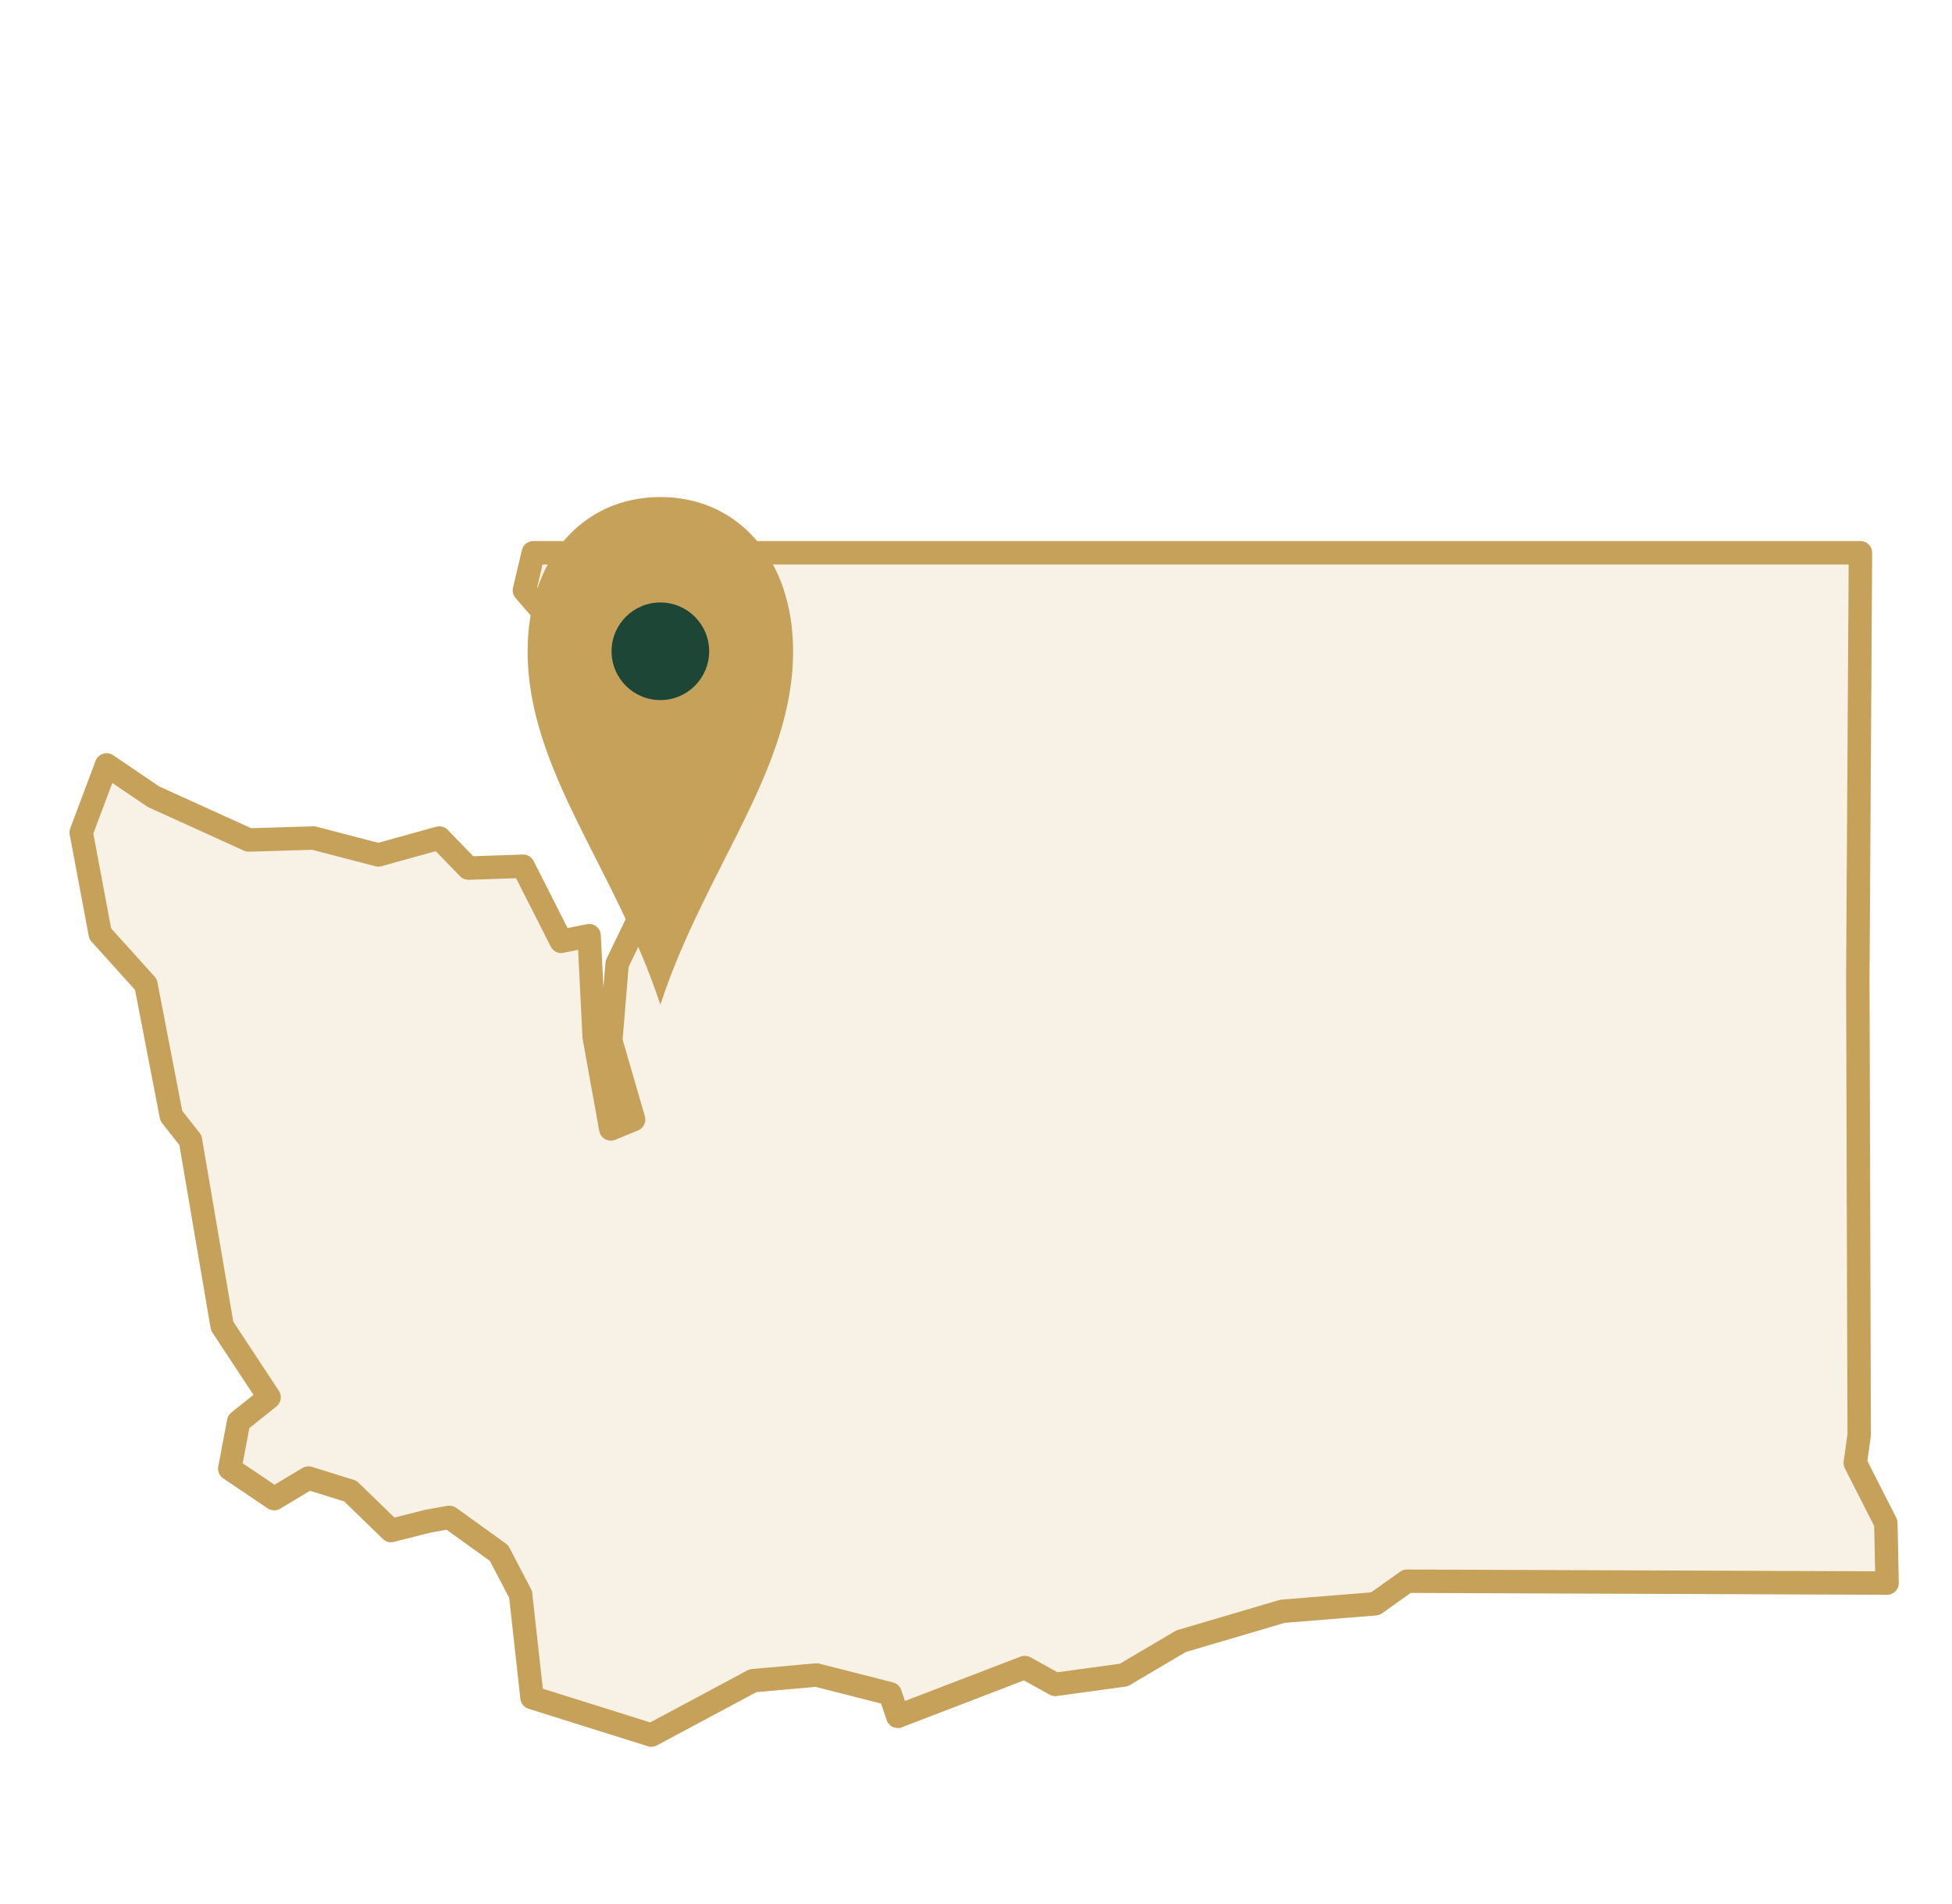
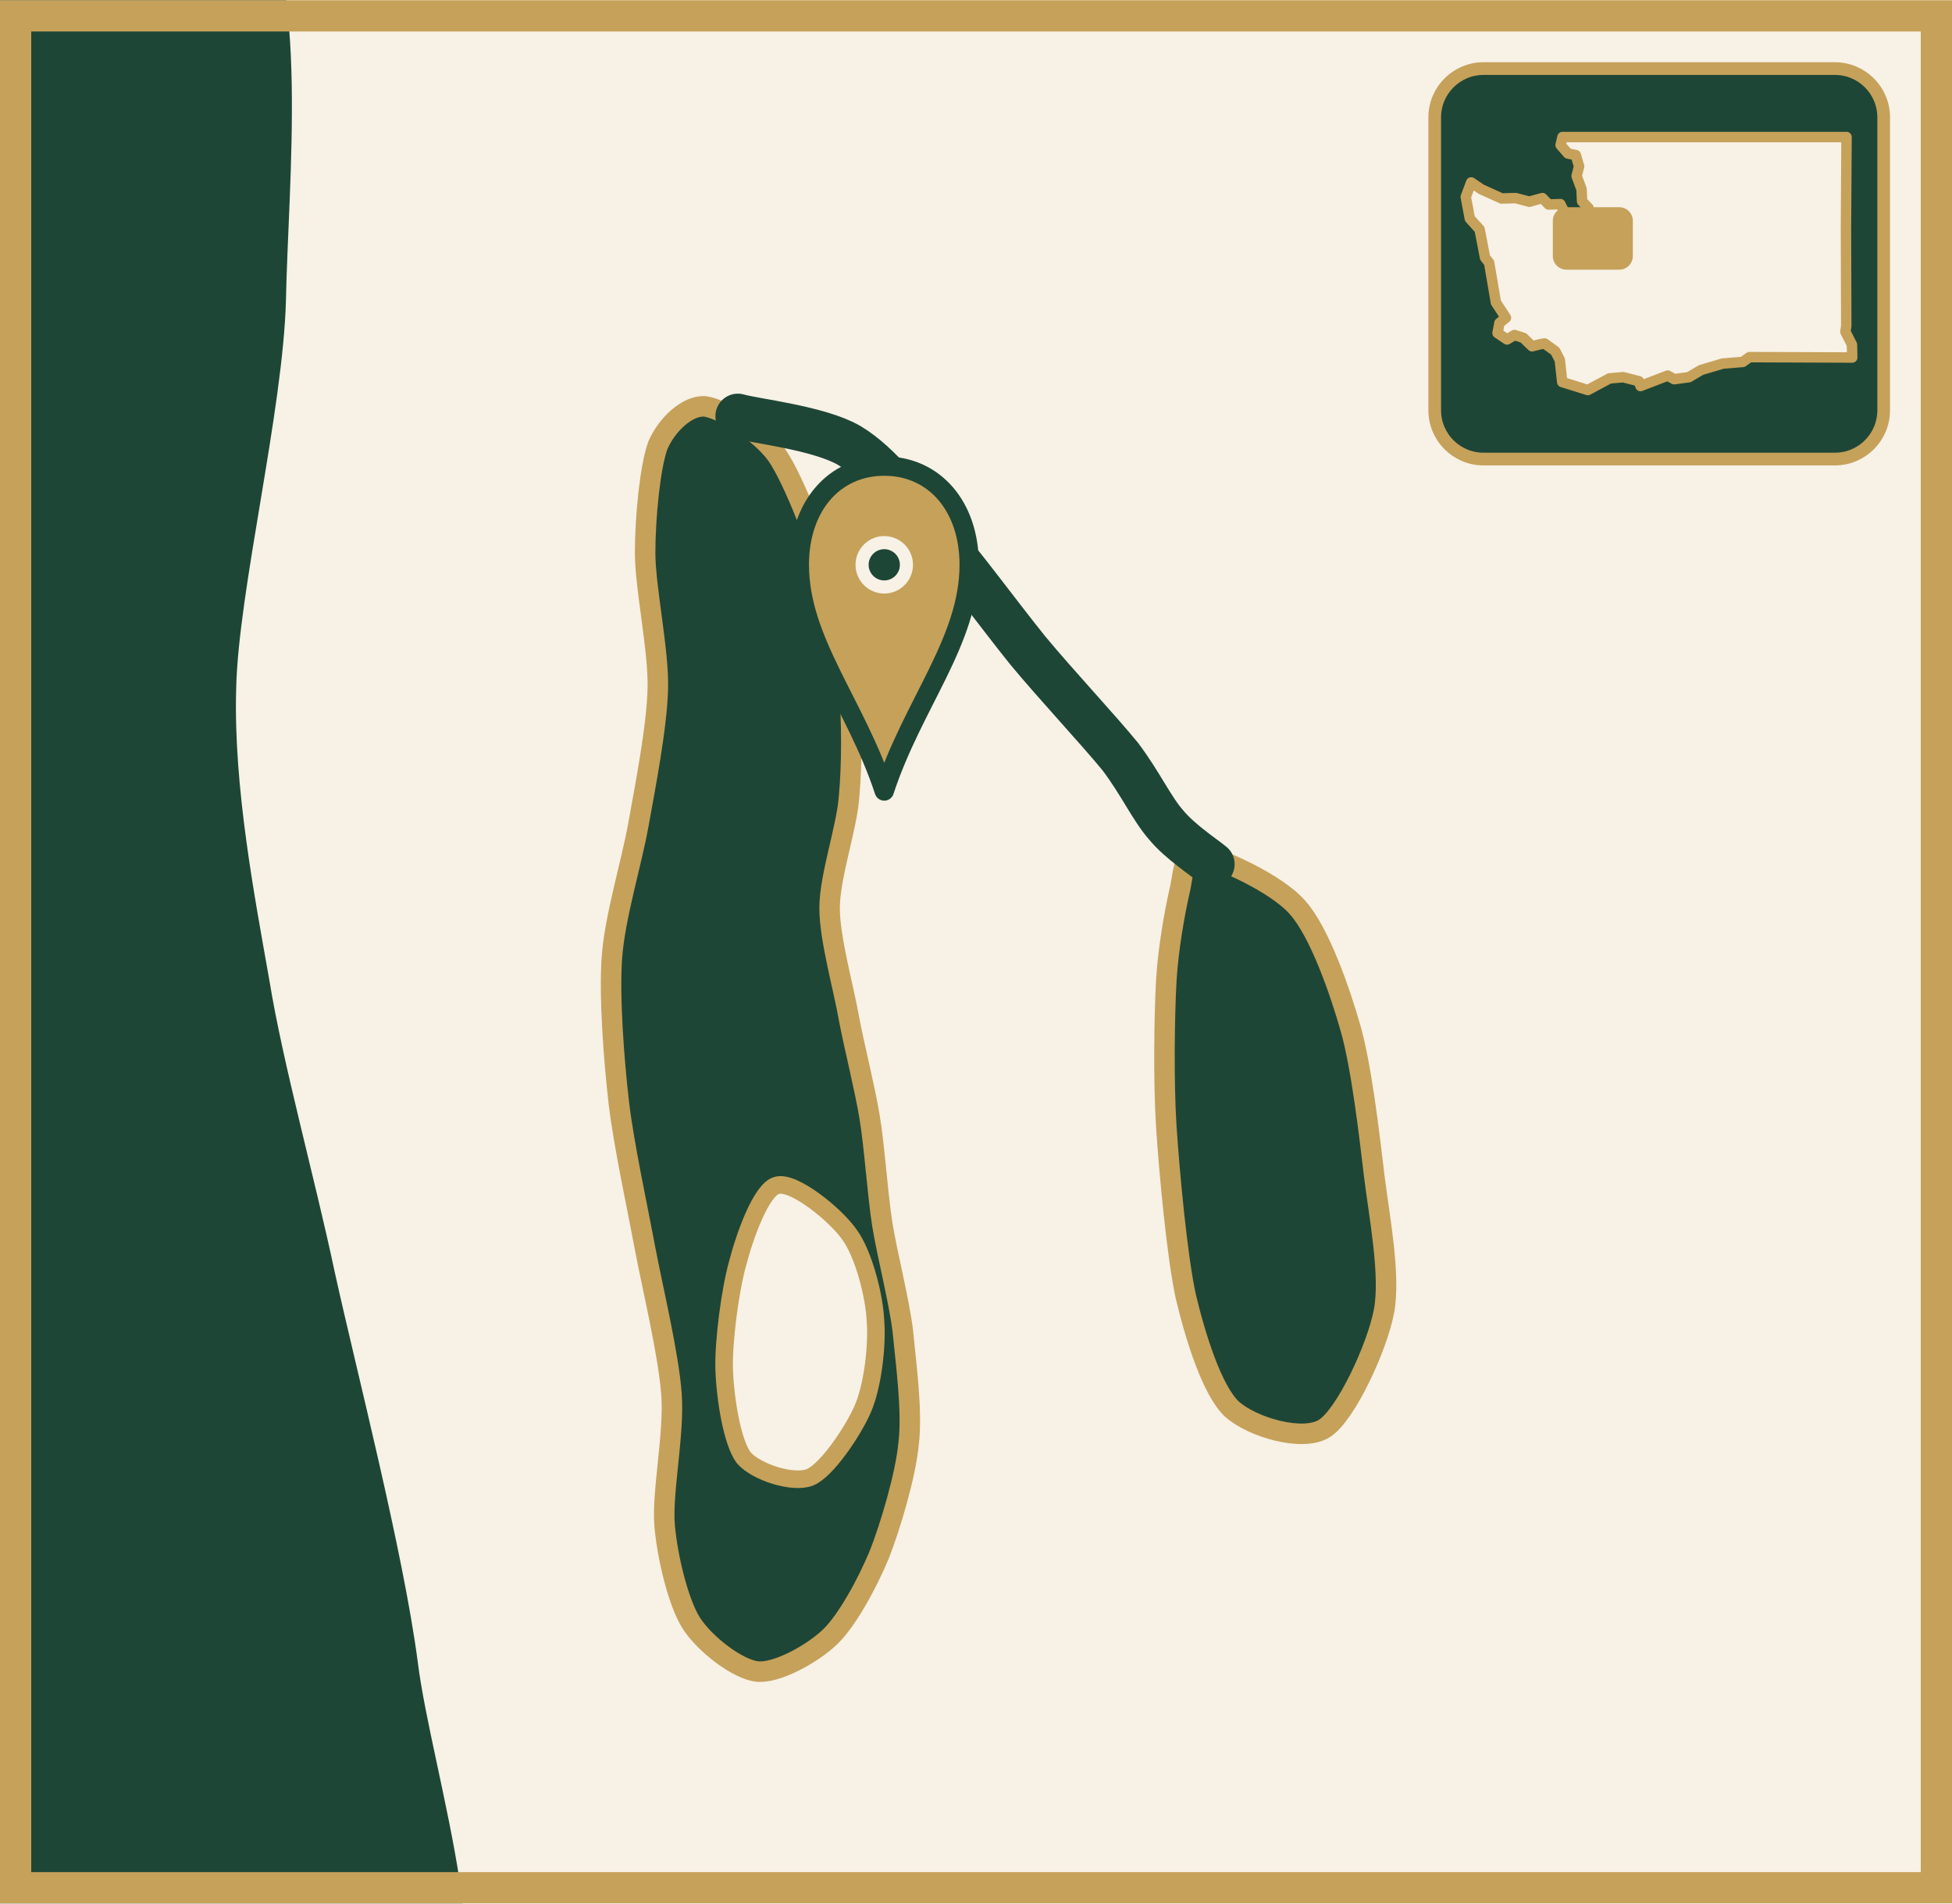
<svg xmlns="http://www.w3.org/2000/svg" viewBox="0 0 200 194.95" width="1200" height="1170">
-   <path fill="#f7f1e6" stroke="#c6a15a" stroke-width="2.4" stroke-linejoin="round" d="M190.62,56.60 190.35,100.05 190.49,146.96 190.09,149.84 193.22,155.99 193.35,162.14 144.16,161.95 140.91,164.26 131.41,165.03 121.00,168.10 115.14,171.56 108.12,172.52 105.00,170.79 91.98,175.79 91.20,173.48 83.66,171.56 77.15,172.14 66.74,177.71 54.51,173.87 53.34,163.30 51.13,159.07 46.05,155.41 43.84,155.80 40.06,156.76 35.90,152.72 31.61,151.38 28.09,153.49 23.54,150.42 24.45,145.61 27.57,143.11 22.76,135.81 19.51,116.77 17.55,114.28 14.95,100.82 10.27,95.63 8.32,85.25 10.92,78.33 15.73,81.59 25.49,86.02 32.13,85.82 38.76,87.55 45.01,85.82 48.00,88.90 53.60,88.71 57.50,96.40 60.36,95.82 60.88,106.20 62.58,115.62 64.92,114.66 62.58,106.59 63.23,98.70 67.13,90.63 64.01,87.36 63.75,81.59 61.40,75.25 62.58,70.64 61.01,65.25 57.24,64.49 53.73,60.45 54.64,56.60Z" />
-   <g transform="translate(67.66 102.89)">
-     <path fill="#c6a15a" d="M0,0 C-4.6,-14 -13.6,-24 -13.6,-36.2 C-13.6,-45.6 -8,-52 0,-52 C8,-52 13.6,-45.6 13.6,-36.2 C13.6,-24 4.6,-14 0,0 Z" />
-     <circle cx="0" cy="-36.2" r="5" fill="#1e4636" />
+   <defs>
+     <clipPath id="card">
+       <rect width="200" height="194.95" />
+     </clipPath>
+   </defs>
+   <g clip-path="url(#card)">
+     <rect width="200" height="194.95" fill="#f7f1e6" />
+     <path fill="#1e4636" d="M25.9,-9.2 C31.8,-3.6 29.5,19.3 29.3,30.7 C29.0,42.1 24.4,60.6 24.2,70.5 C23.9,80.5 26.1,91.9 27.6,100.4 C29.0,109.0 32.2,120.4 34.3,130.3 C36.5,140.3 41.3,158.8 42.8,170.2 C44.2,181.6 52.3,205.4 44.5,210.1 C36.6,214.7 -3.9,234.1 -12.0,202.9 C-20.1,171.8 -17.4,22.3 -12.0,-8.0 C-6.6,-38.3 20.0,-14.7 25.9,-9.2 Z" />
+     <path fill="#1e4636" stroke="#c6a15a" stroke-width="2.1" stroke-linejoin="round" d="M72.2,41.6 C73.9,41.8 77.8,44.1 79.6,46.6 C81.4,49.2 84.0,56.2 85.0,59.6 C86.1,63.0 86.8,67.4 87.0,70.5 C87.3,73.7 87.3,78.3 87.0,81.5 C86.8,84.7 85.0,89.7 85.0,93.0 C85.0,96.2 86.5,101.4 87.0,104.4 C87.6,107.5 88.6,111.4 89.1,114.4 C89.6,117.4 89.9,122.2 90.4,125.4 C90.9,128.5 92.1,133.1 92.5,136.3 C92.8,139.5 93.5,144.5 93.1,147.8 C92.8,151.1 91.2,156.4 90.1,159.2 C88.9,162.1 86.8,166.0 85.0,167.7 C83.2,169.4 79.6,171.4 77.6,171.2 C75.6,171.0 72.2,168.4 70.8,166.2 C69.5,164.1 68.4,159.6 68.1,156.3 C67.8,152.9 69.1,146.9 68.8,142.8 C68.5,138.7 66.9,132.1 66.1,127.9 C65.3,123.6 63.9,117.2 63.4,112.9 C62.9,108.6 62.4,102.0 62.7,98.0 C63.0,93.9 64.7,88.4 65.4,84.5 C66.1,80.6 67.3,74.5 67.4,70.5 C67.5,66.6 66.1,60.2 66.1,56.6 C66.1,53.0 66.6,47.8 67.4,45.6 C68.3,43.5 70.4,41.5 72.2,41.6 Z" />
+     <path fill="#f7f1e6" stroke="#c6a15a" stroke-width="1.8" stroke-linejoin="round" d="M79.6,121.4 C81.3,120.9 85.6,124.4 87.0,126.4 C88.5,128.4 89.6,132.8 89.7,135.3 C89.9,137.9 89.4,142.0 88.4,144.3 C87.4,146.6 84.7,150.6 83.0,151.3 C81.3,152.0 77.5,150.8 76.2,149.3 C75.0,147.7 74.3,143.2 74.2,140.3 C74.1,137.5 74.8,132.1 75.6,129.3 C76.3,126.6 78.0,121.8 79.6,121.4 Z" />
+     <path fill="#1e4636" stroke="#c6a15a" stroke-width="2.1" stroke-linejoin="round" d="M122.9,87.5 C124.6,87.7 130.8,90.4 133.0,93.0 C135.2,95.5 137.3,101.5 138.4,105.4 C139.5,109.3 140.3,116.2 140.8,120.4 C141.3,124.5 142.5,130.6 141.8,134.3 C141.1,138.0 137.9,144.9 135.7,146.3 C133.5,147.7 128.3,146.2 126.2,144.3 C124.2,142.4 122.5,137.0 121.5,132.8 C120.6,128.7 119.8,120.0 119.5,115.4 C119.2,110.8 119.3,103.9 119.5,100.4 C119.7,97.0 120.4,93.3 120.8,91.5 C121.3,89.6 121.1,87.3 122.9,87.5 Z" />
+     <path fill="none" stroke="#1e4636" stroke-width="4.6" stroke-linecap="round" stroke-linejoin="round" d="M124.2,88.5 C123.5,87.9 120.9,86.2 119.5,84.5 C118.0,82.8 116.9,80.3 114.8,77.5 C112.6,74.8 108.2,70.1 105.3,66.6 C102.4,63.0 98.6,57.8 95.8,54.6 C93.0,51.4 90.2,47.5 87.0,45.6 C83.9,43.8 77.3,43.1 75.6,42.6" />
+     <g transform="translate(147.0 7.0)">
+       <rect width="46.0" height="40.0" rx="5" fill="#1e4636" stroke="#c6a15a" stroke-width="1.3" />
+       <path fill="#f7f1e6" stroke="#c6a15a" stroke-width="5" stroke-linejoin="round" transform="translate(1.4 -5.1) scale(0.214)" d="M190.62,56.60 190.35,100.05 190.49,146.96 190.09,149.84 193.22,155.99 193.35,162.14 144.16,161.95 140.91,164.26 131.41,165.03 121.00,168.10 115.14,171.56 108.12,172.52 105.00,170.79 91.98,175.79 91.20,173.48 83.66,171.56 77.15,172.14 66.74,177.71 54.51,173.87 53.34,163.30 51.13,159.07 46.05,155.41 43.84,155.80 40.06,156.76 35.90,152.72 31.61,151.38 28.09,153.49 23.54,150.42 24.45,145.61 27.57,143.11 22.76,135.81 19.51,116.77 17.55,114.28 14.95,100.82 10.27,95.63 8.32,85.25 10.92,78.33 15.73,81.59 25.49,86.02 32.13,85.82 38.76,87.55 45.01,85.82 48.00,88.90 53.60,88.71 57.50,96.40 60.36,95.82 60.88,106.20 62.58,115.62 64.92,114.66 62.58,106.59 63.23,98.70 67.13,90.63 64.01,87.36 63.75,81.59 61.40,75.25 62.58,70.64 61.01,65.25 57.24,64.49 53.73,60.45 54.64,56.60Z" />
+       <rect x="12.1" y="14.2" width="8.2" height="6.4" rx="1.4" fill="#c6a15a" />
+     </g>
+     <g transform="translate(90.6 81.0) scale(0.64)">
+       <path fill="#c6a15a" stroke="#1e4636" stroke-width="3.1" stroke-linejoin="round" d="M0,0 C-4.6,-14 -13.6,-24 -13.6,-36.2 C-13.6,-45.6 -8,-52 0,-52 C8,-52 13.6,-45.6 13.6,-36.2 C13.6,-24 4.6,-14 0,0 Z" />
+       <circle cx="0" cy="-36.2" r="4.6" fill="#f7f1e6" />
+       <circle cx="0" cy="-36.2" r="2.5" fill="#1e4636" />
+     </g>
  </g>
+   <rect x="1.6" y="1.6" width="196.8" height="191.75" fill="none" stroke="#c6a15a" stroke-width="3.2" />
</svg>
